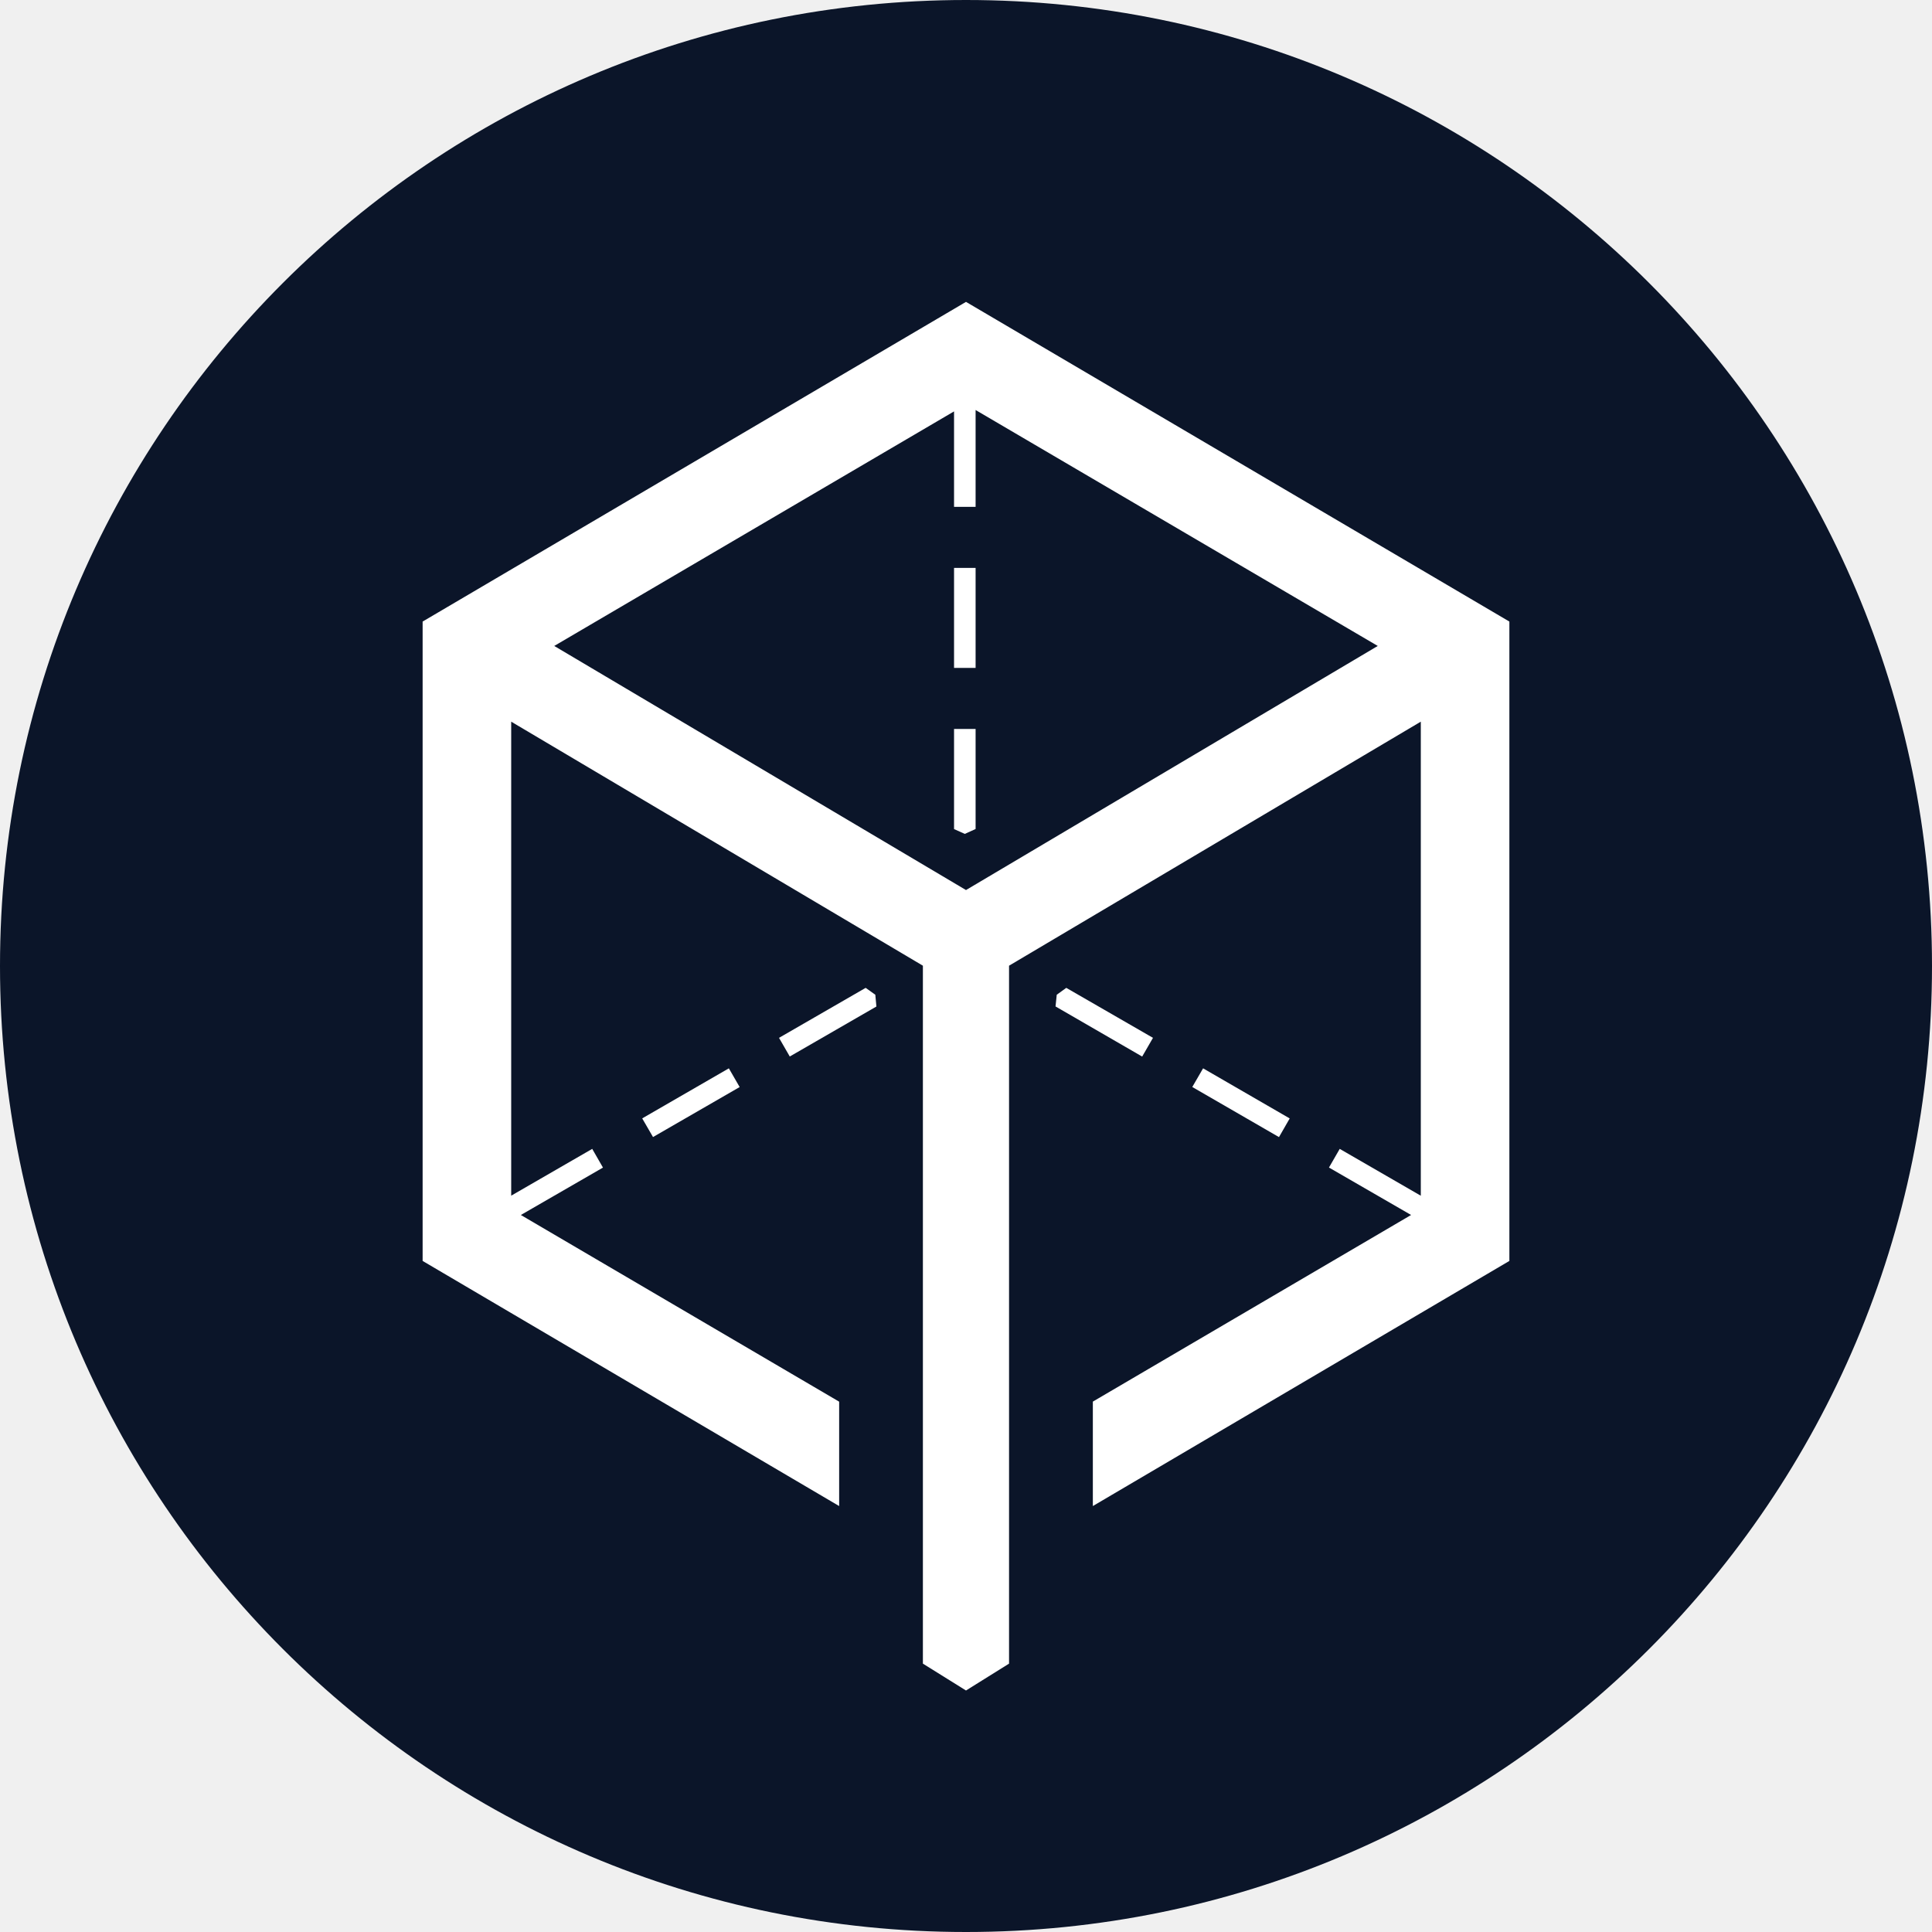
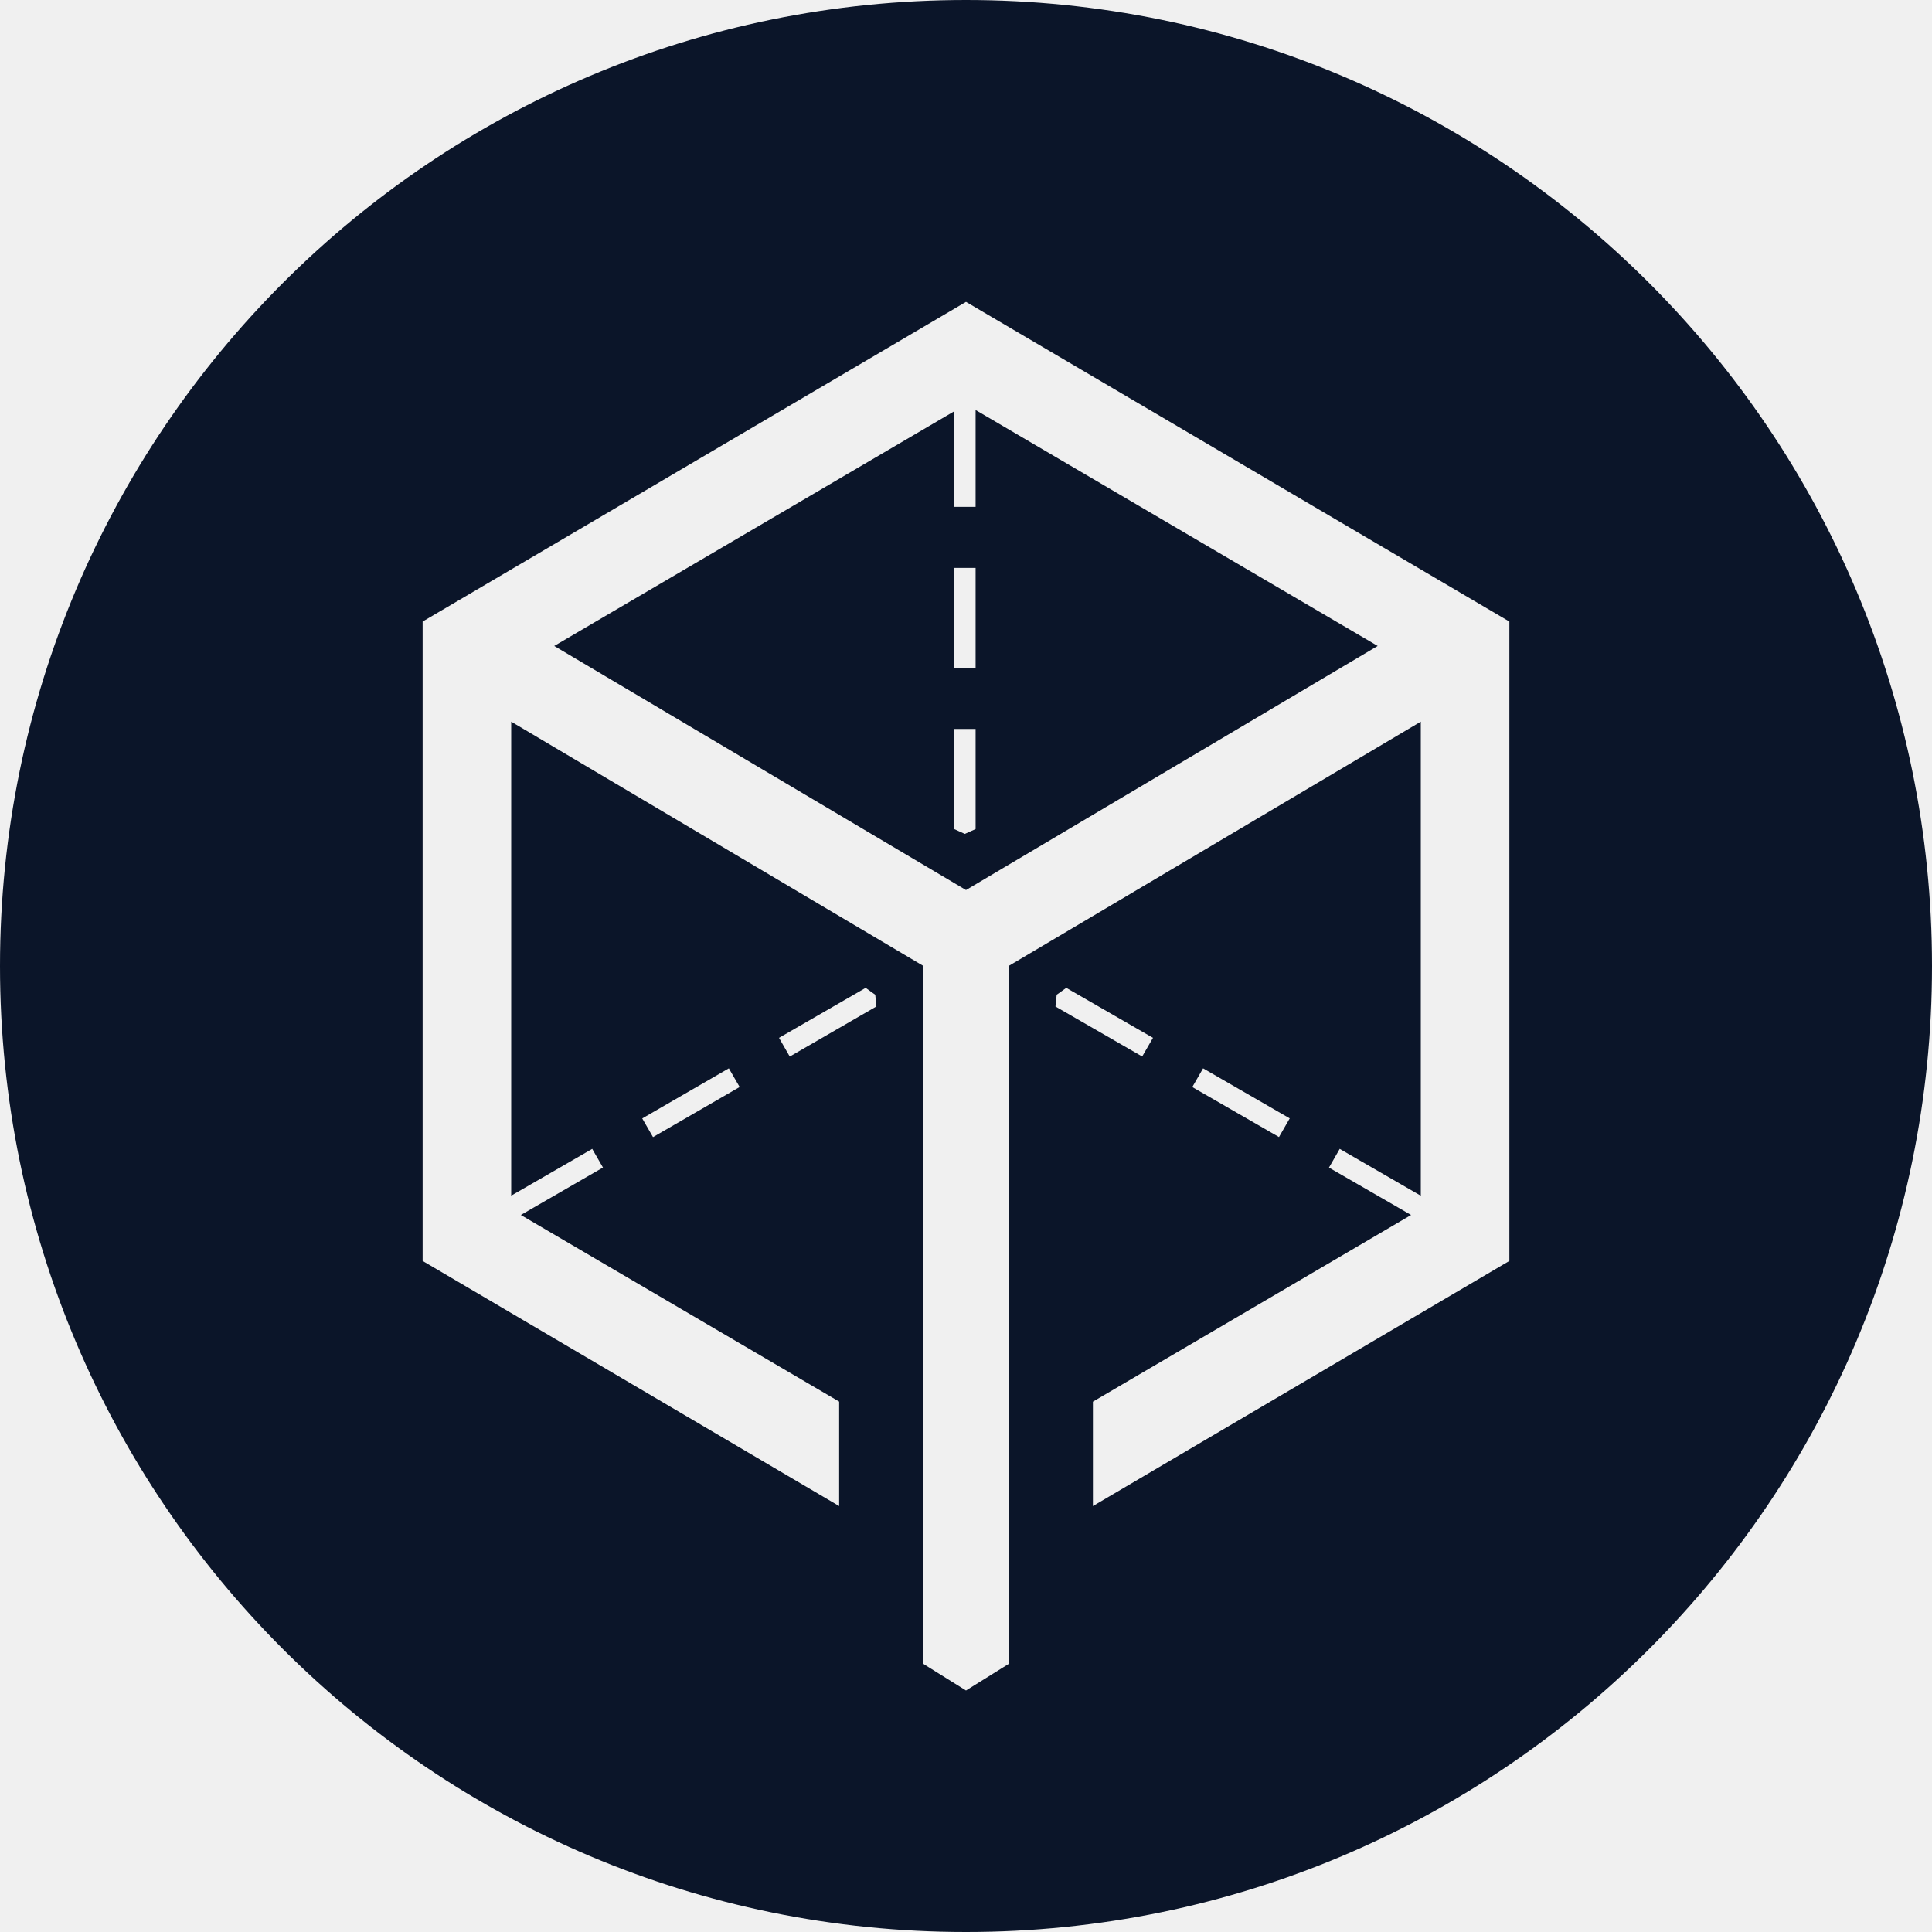
<svg xmlns="http://www.w3.org/2000/svg" version="1.1" width="32" height="32" viewBox="0 0 32 32">
-   <path fill="#0b1529" d="M32 16c0 8.837-7.163 16-16 16s-16-7.163-16-16c0-8.837 7.163-16 16-16s16 7.163 16 16z" />
-   <path fill="#fff" d="M8.627 20.124l5.272 3.092v1.729l-6.899-4.060v-10.59l9-5.295 9 5.295v10.59l-6.899 4.060v-1.73l5.271-3.091-1.36-0.786 0.178-0.309 1.343 0.776v-7.852l-6.82 4.042v11.56l-0.713 0.445-0.714-0.445v-11.56l-6.819-4.042v7.851l1.342-0.775 0.178 0.31-1.36 0.785zM15.802 6.814l-6.622 3.885 6.82 4.043 6.82-4.043-6.661-3.908v1.604h-0.357v-1.581zM15.802 9.406h0.357v1.657h-0.357v-1.657zM15.802 12.074h0.357v1.657l-0.179 0.081-0.178-0.080v-1.658zM21.362 18.524l-0.178 0.31-1.436-0.83 0.179-0.309 1.435 0.83zM19.097 17.19l-0.179 0.31-1.435-0.83 0.020-0.194 0.158-0.114 1.436 0.828zM10.637 18.524l1.435-0.829 0.179 0.31-1.435 0.828-0.179-0.309zM12.903 17.19l1.435-0.828 0.16 0.114 0.018 0.195-1.435 0.828-0.178-0.309z" />
+   <path fill="#0b1529" d="M8.627 20.124l1.36-0.786-0.178-0.309-1.342 0.775v-7.851l6.82 4.042v11.56l0.713 0.445 0.714-0.445v-11.56l6.819-4.042v7.852l-1.343-0.776-0.178 0.31 1.36 0.785-5.27 3.092v1.729l6.898-4.060v-10.59l-9-5.295-9 5.295v10.59l6.899 4.060v-1.73l-5.272-3.091zM15.802 6.814v1.581h0.357v-1.604l6.66 3.908-6.819 4.043-6.82-4.043 6.622-3.885zM16 32c-8.837 0-16-7.163-16-16s7.163-16 16-16 16 7.163 16 16-7.163 16-16 16zM15.802 9.406v1.657h0.357v-1.657h-0.357zM15.802 12.074v1.657l0.178 0.081 0.179-0.080v-1.658h-0.357zM21.362 18.524l-1.435-0.829-0.179 0.31 1.436 0.828 0.178-0.309zM19.097 17.19l-1.436-0.828-0.159 0.114-0.020 0.195 1.436 0.828 0.179-0.309zM10.637 18.524l0.179 0.31 1.435-0.83-0.179-0.309-1.435 0.83zM12.903 17.19l0.178 0.31 1.435-0.83-0.019-0.194-0.159-0.114-1.435 0.828z" />
</svg>
